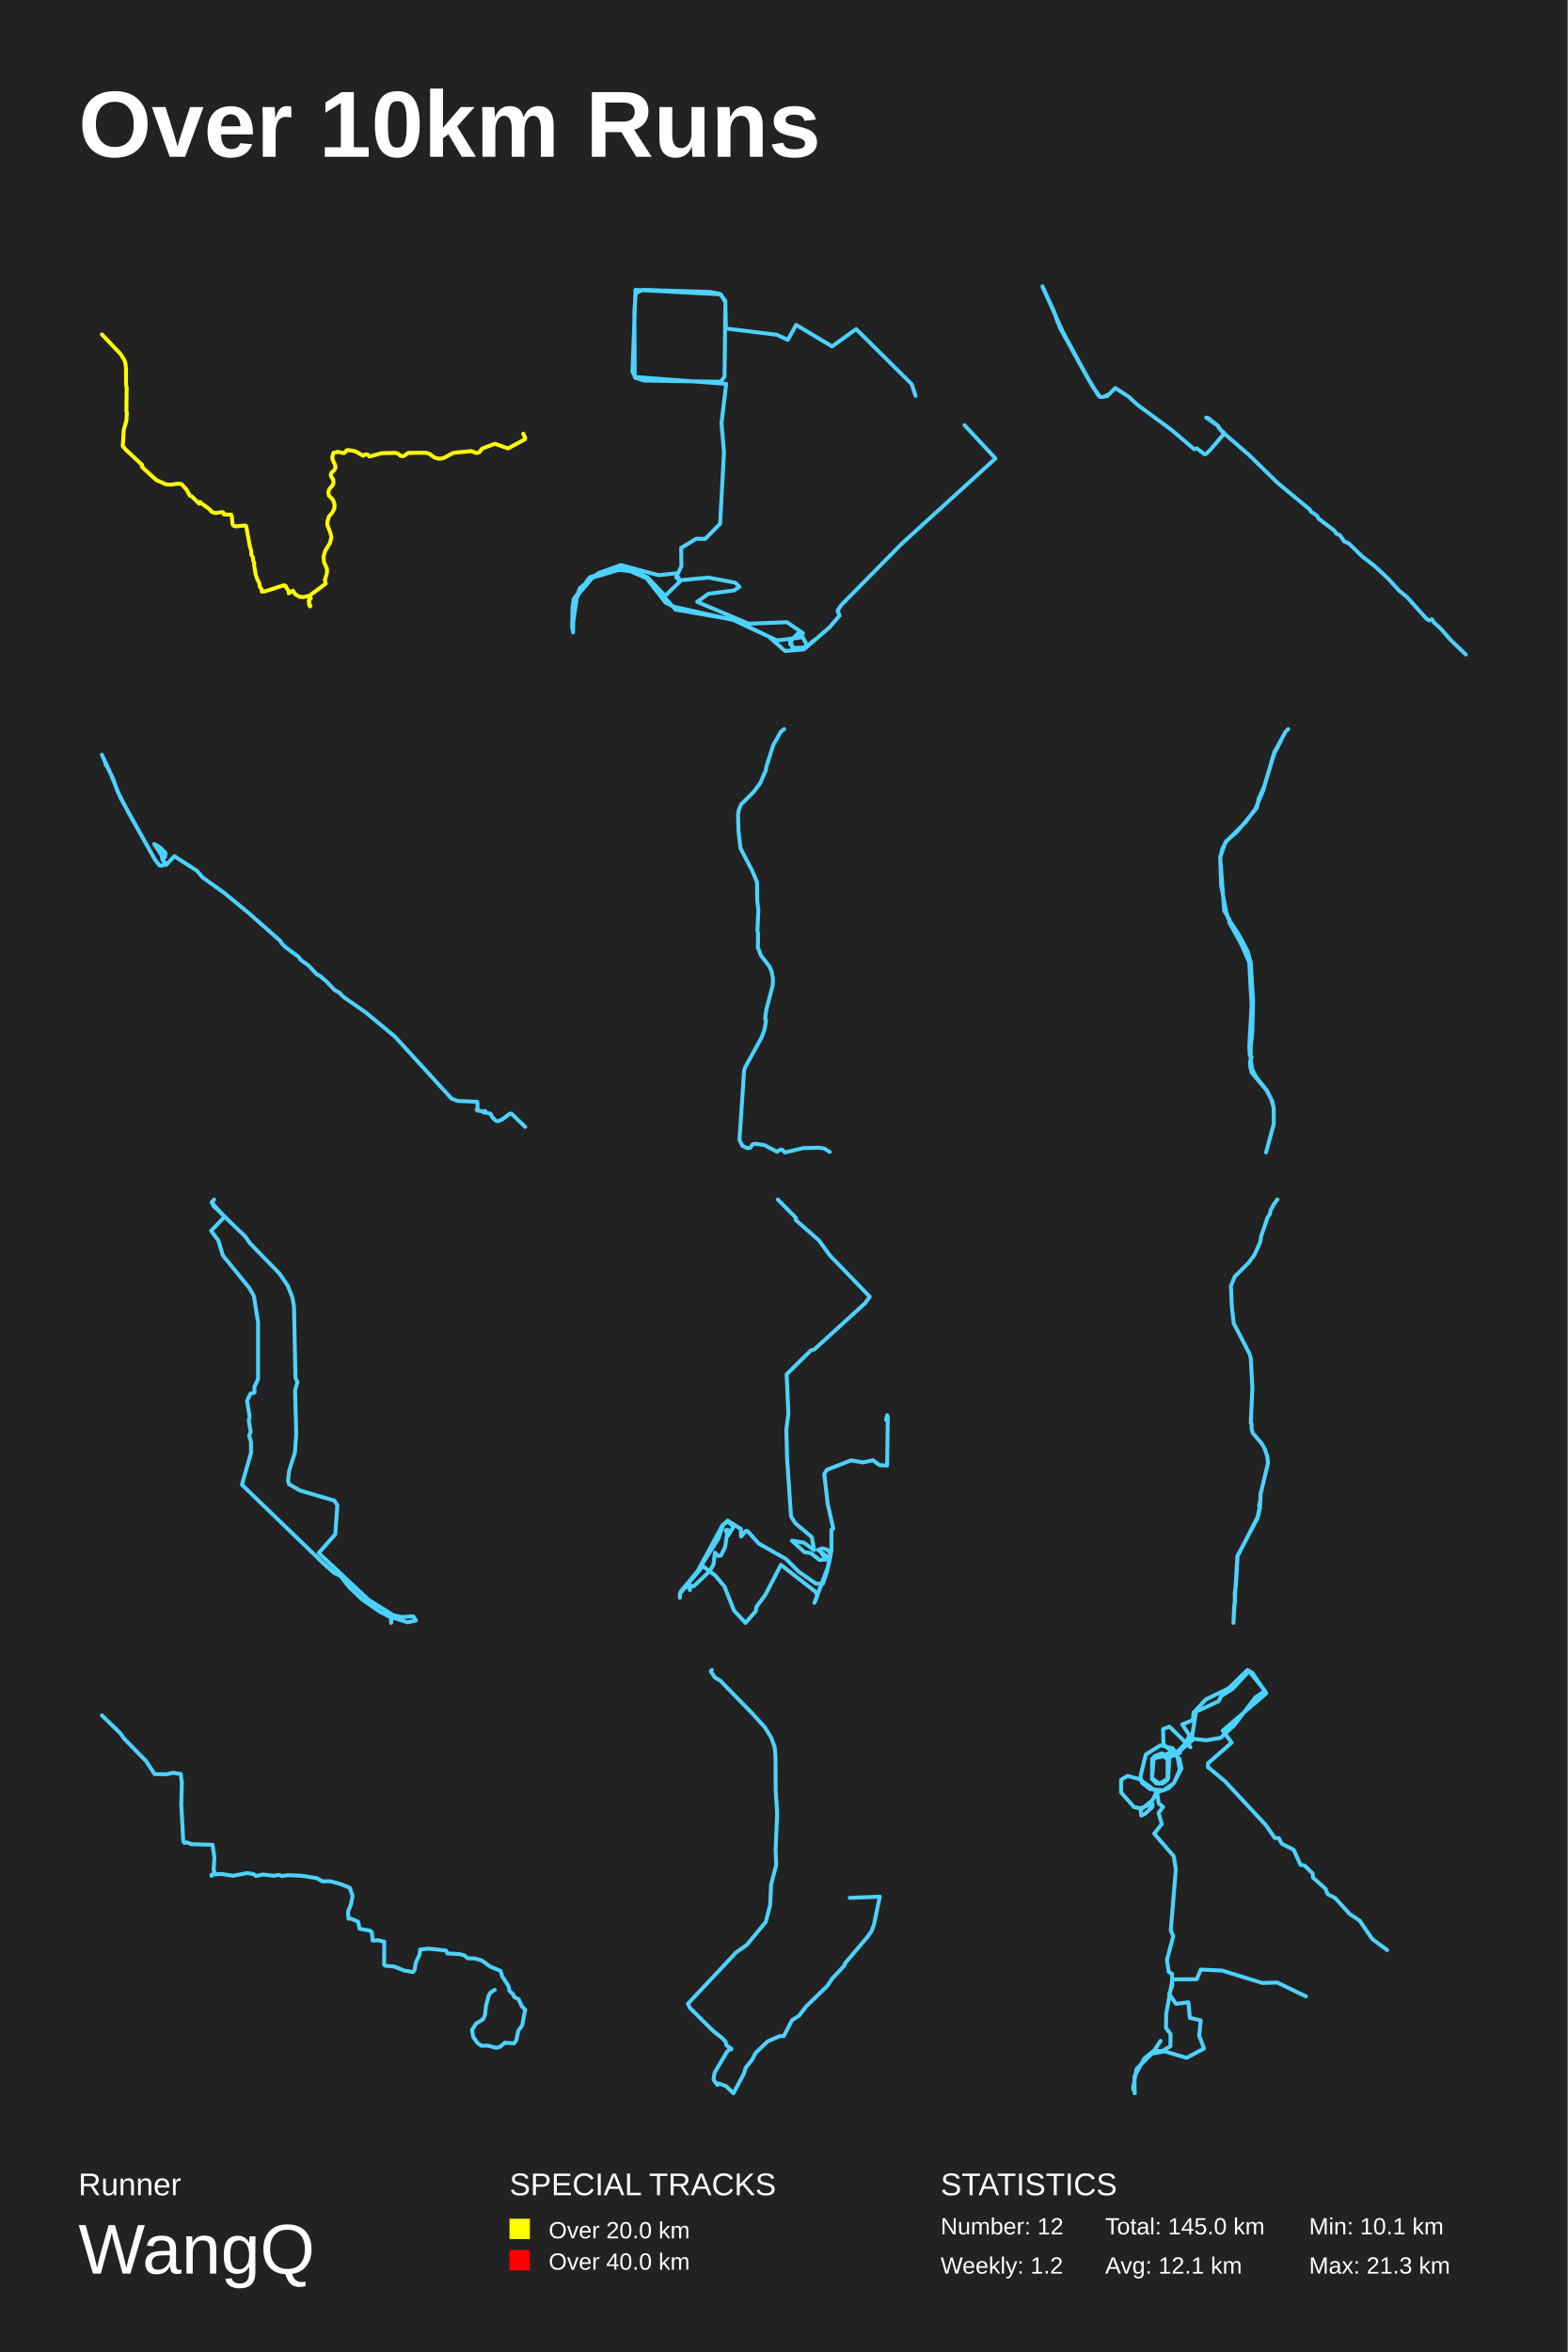
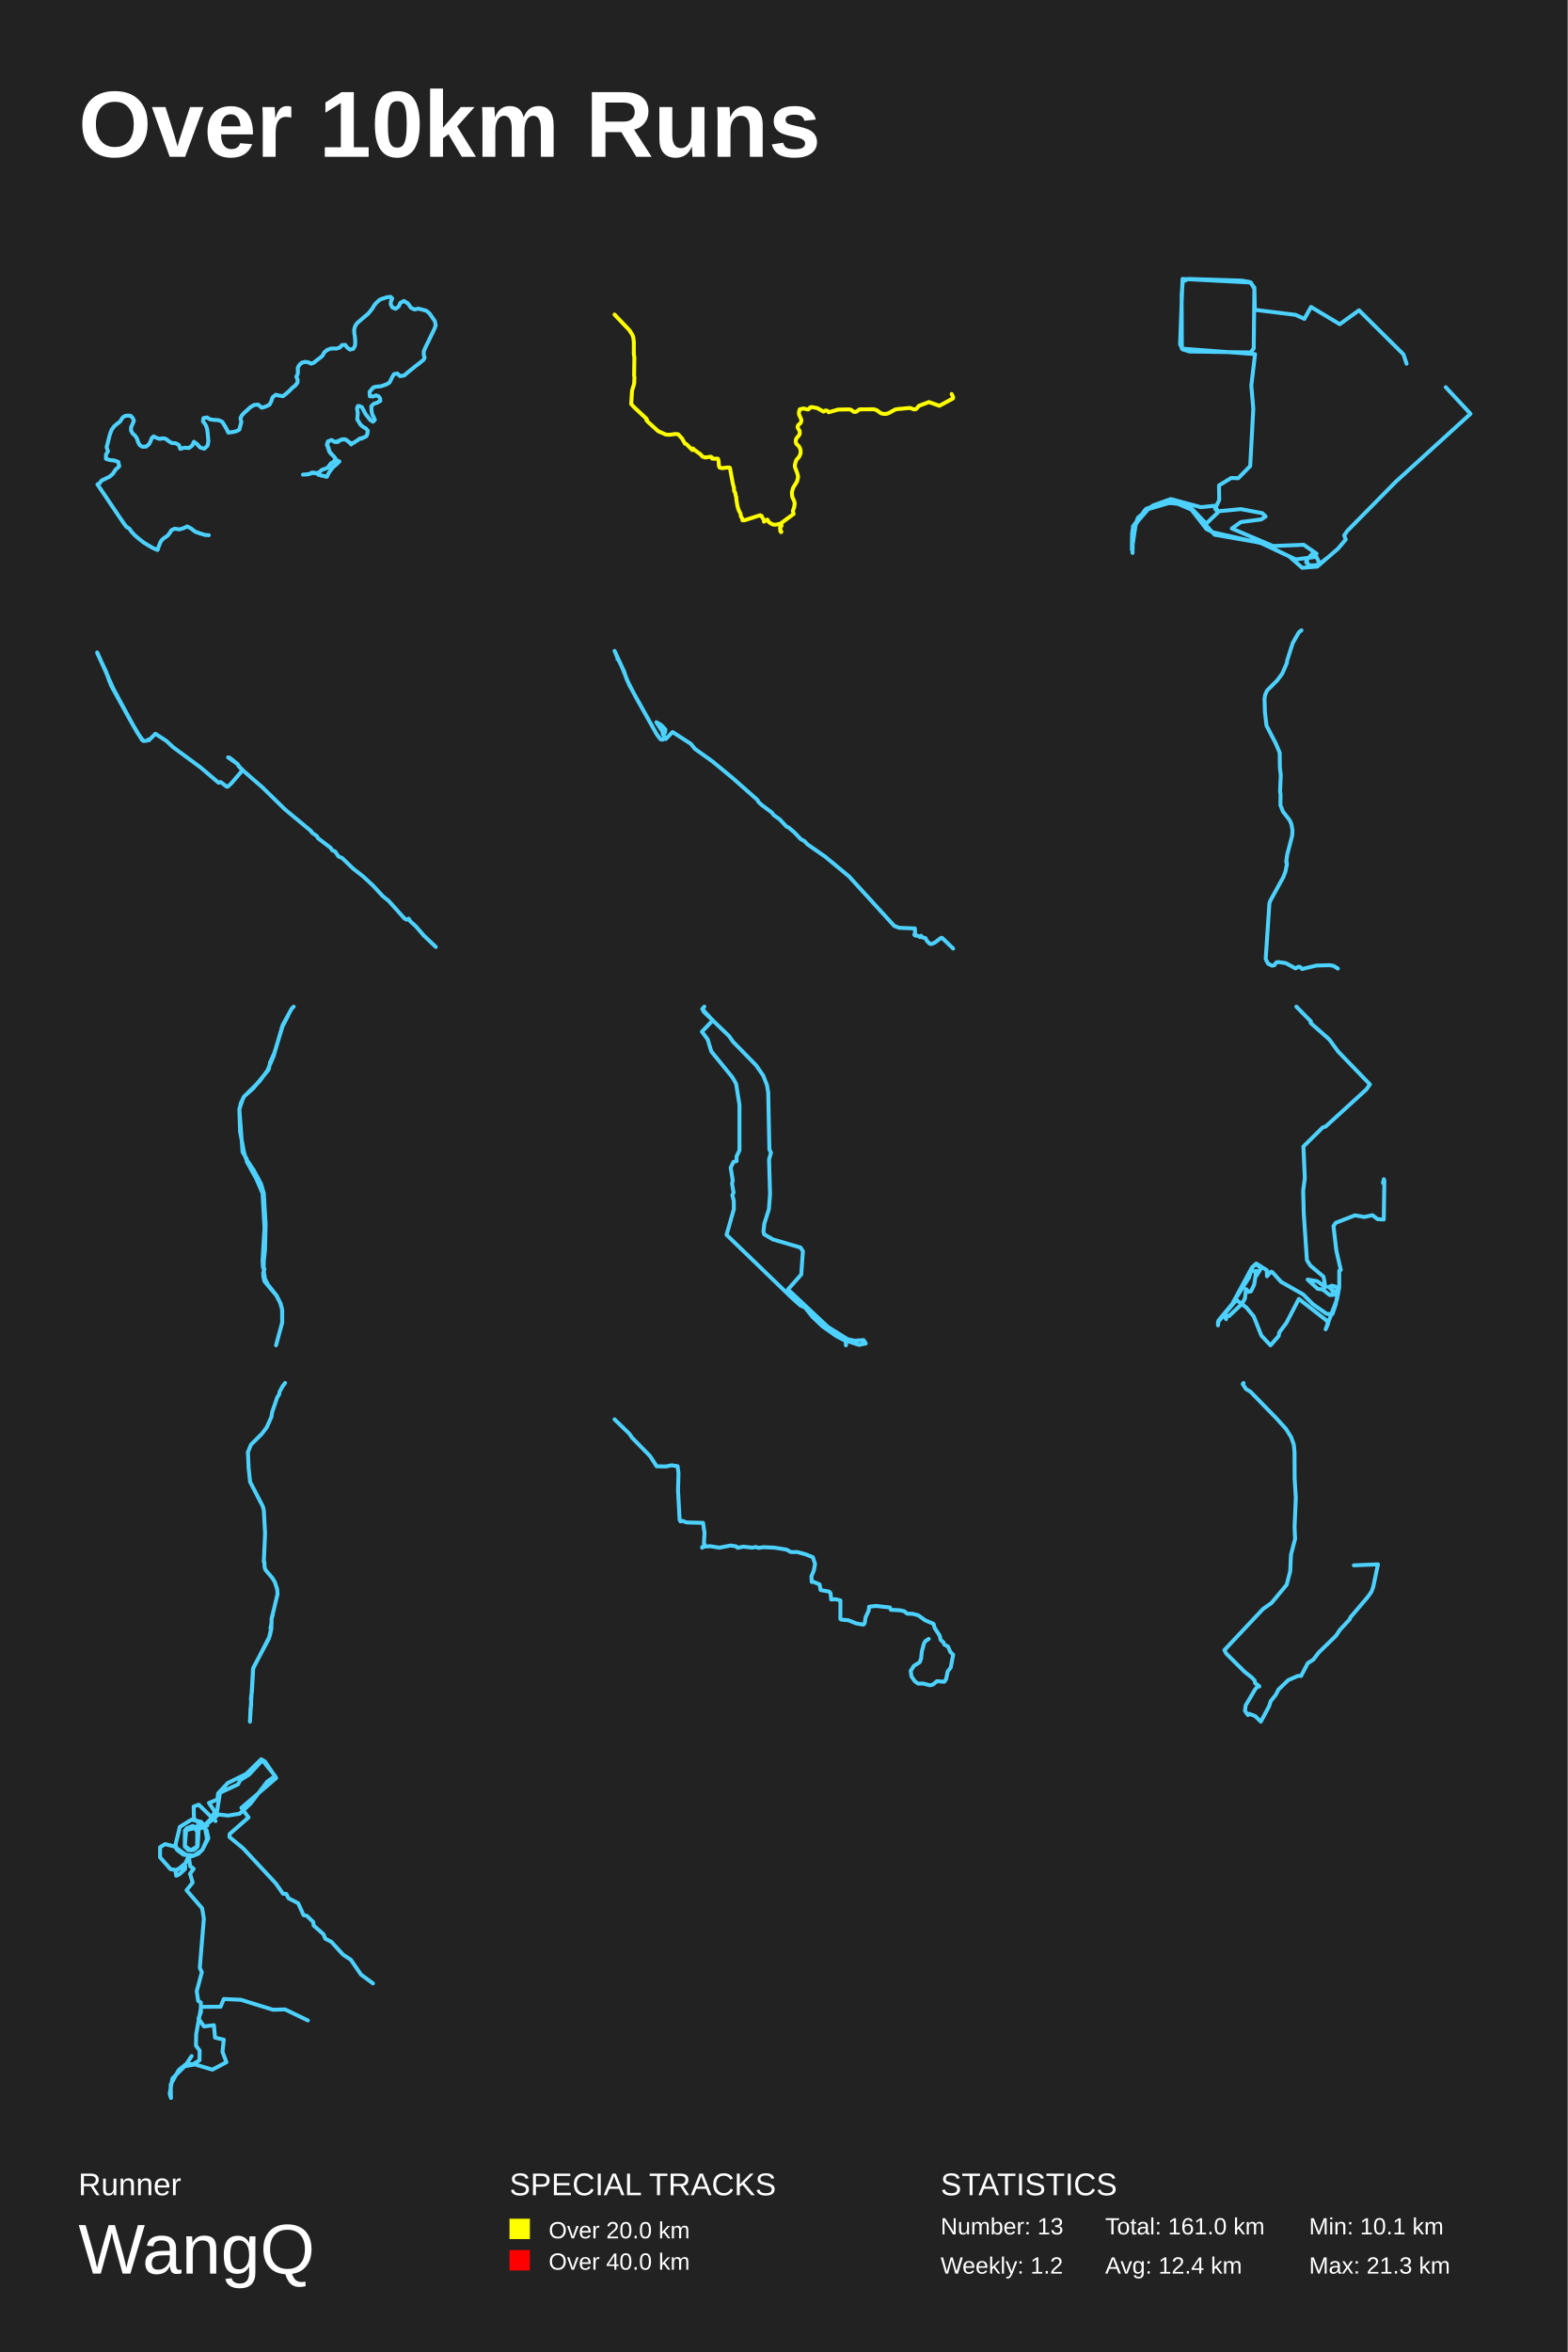
<svg xmlns="http://www.w3.org/2000/svg" baseProfile="full" height="300mm" version="1.1" viewBox="0,0,200,300" width="200mm">
  <defs />
  <rect fill="#222222" height="300" width="200" x="0" y="0" />
  <text fill="#FFFFFF" style="font-size:12px; font-family:Arial; font-weight:bold;" x="10" y="20">Over 10km Runs</text>
  <text fill="#FFFFFF" style="font-size:4px; font-family:Arial" x="10" y="280">Runner</text>
  <text fill="#FFFFFF" style="font-size:9px; font-family:Arial" x="10" y="290">WangQ</text>
  <text fill="#FFFFFF" style="font-size:4px; font-family:Arial" x="65" y="280">SPECIAL TRACKS</text>
  <rect fill="yellow" height="2.6" width="2.6" x="65" y="283" />
  <text fill="#FFFFFF" style="font-size:3px; font-family:Arial" x="70" y="285.5">Over 20.0 km</text>
  <rect fill="red" height="2.6" width="2.6" x="65" y="287" />
  <text fill="#FFFFFF" style="font-size:3px; font-family:Arial" x="70" y="289.5">Over 40.0 km</text>
  <text fill="#FFFFFF" style="font-size:4px; font-family:Arial" x="120" y="280">STATISTICS</text>
-   <text fill="#FFFFFF" style="font-size:3px; font-family:Arial" x="120" y="285">Number: 12</text>
+   <text fill="#FFFFFF" style="font-size:3px; font-family:Arial" x="120" y="285">Number: 13</text>
  <text fill="#FFFFFF" style="font-size:3px; font-family:Arial" x="120" y="290">Weekly: 1.2</text>
-   <text fill="#FFFFFF" style="font-size:3px; font-family:Arial" x="141" y="285">Total: 145.0 km</text>
-   <text fill="#FFFFFF" style="font-size:3px; font-family:Arial" x="141" y="290">Avg: 12.1 km</text>
+   <text fill="#FFFFFF" style="font-size:3px; font-family:Arial" x="141" y="285">Total: 161.0 km</text>
+   <text fill="#FFFFFF" style="font-size:3px; font-family:Arial" x="141" y="290">Avg: 12.4 km</text>
  <text fill="#FFFFFF" style="font-size:3px; font-family:Arial" x="167" y="285">Min: 10.1 km</text>
  <text fill="#FFFFFF" style="font-size:3px; font-family:Arial" x="167" y="290">Max: 21.3 km</text>
-   <polyline fill="none" points="13.0,42.655 15.385,45.161 15.836,45.872 15.991,46.29 16.076,47 16.081,49.045 16.161,49.441 16.121,52.376 16.176,52.663 16.126,53.672 15.791,54.806 15.66,56.91 16.106,57.409 18.115,59.281 18.161,59.395 18.085,59.492 18.336,59.774 19.954,61.239 21.172,61.781 21.778,61.819 22.71,61.694 23.136,61.732 23.757,62.399 24.238,63.245 24.463,63.305 25.41,64.249 25.531,64.01 25.505,64.053 26.718,64.943 27.024,65.306 27.479,65.442 28.351,65.317 28.522,65.42 28.577,65.632 29.489,65.637 29.584,65.952 29.659,66.83 29.759,67.036 30.145,67.139 30.952,67.047 31.322,67.042 31.407,67.112 31.873,69.666 32.044,70.247 32.069,70.794 32.254,71.06 32.319,71.543 32.435,71.798 32.41,72.069 32.61,73.24 32.795,73.82 33.101,74.439 33.141,74.818 33.382,75.198 33.397,75.458 33.737,75.447 36.232,74.645 36.287,74.748 36.458,74.748 36.413,74.775 36.839,75.415 36.829,75.675 37.375,75.344 37.66,75.794 38.226,76.125 38.667,76.163 39.449,76 39.634,76.342 39.444,76.461 39.394,76.673 39.439,77.161 39.549,77.345 39.614,77.285 39.484,77.204 39.424,76.521 39.649,76.309 39.494,75.968 41.553,74.449 41.438,73.961 41.653,73.332 41.734,72.768 41.663,72.432 41.333,71.684 41.278,70.99 41.483,70.268 42.099,69.271 42.275,68.528 42.154,67.996 41.764,66.949 41.769,66.543 41.959,65.892 42.44,65.317 42.665,64.807 42.675,64.308 42.56,63.934 42.375,63.625 41.969,63.24 41.889,62.849 41.979,62.437 42.455,61.857 42.545,61.613 42.515,61.195 42.235,60.756 42.194,60.544 42.295,60.284 42.665,59.953 42.791,59.655 42.771,59.373 42.425,58.592 42.4,58.277 42.53,57.767 43.111,57.632 43.858,57.795 44.088,57.643 44.194,57.453 44.399,57.393 45.326,57.567 46.333,58.125 46.629,57.952 46.894,57.974 47.15,58.228 48.668,57.805 50.401,57.767 50.767,57.86 51.103,58.136 51.358,58.19 51.574,58.131 52.075,57.767 54.294,57.751 54.77,57.876 55.472,58.386 55.952,58.5 56.343,58.483 56.714,58.369 57.751,57.8 58.157,57.724 60.116,57.54 60.722,57.767 60.963,57.762 61.158,57.67 61.534,57.209 63.137,56.601 64.811,57.198 66.965,56.032 67.0,55.831 66.754,55.321" stroke="yellow" stroke-linecap="round" stroke-linejoin="round" stroke-width="0.5" />
-   <polyline fill="none" points="116.807,50.491 116.313,49.001 109.223,41.974 106.155,44.189 101.57,41.439 100.511,43.349 99.101,42.7 92.611,41.898 92.54,38.575 91.976,37.544 81.077,36.971 80.689,47.397 81.077,48.199 82.206,48.543 91.941,48.696 92.434,48.047 92.54,38.346 91.799,37.467 90.53,37.238 82.029,36.971 81.112,37.391 80.936,39.606 80.971,48.085 92.646,48.963 92.046,53.966 92.364,57.671 91.87,66.798 89.965,68.746 88.837,68.708 86.897,69.892 86.932,72.221 86.262,73.596 86.756,74.169 84.851,76.002 82.594,73.634 80.442,72.642 78.538,72.451 75.257,73.634 73.176,76.422 73.106,80.661 73.106,76.957 75.01,73.902 77.585,72.794 79.984,72.68 82.488,73.749 84.886,76.842 85.944,77.377 93.598,79.096 99.136,81.693 102.416,81.272 103.016,82.456 101.252,82.8 100.794,81.845 101.958,80.623 100.864,81.769 101.146,82.724 102.592,82.762 103.862,81.654 102.769,82.609 101.287,82.647 100.794,82.151 101.04,81.463 102.451,80.776 100.406,79.363 95.503,79.554 88.943,76.766 90.389,75.735 93.634,75.315 94.339,74.857 93.81,74.322 90.389,73.673 86.756,74.016 86.191,73.138 84.005,73.367 79.208,72.069 76.351,73.1 73.988,75.009 73.035,77.453 73.0,80.165 73.635,75.964 75.61,73.673 78.996,72.68 80.936,72.909 82.594,73.787 86.191,77.759 93.669,79.057 98.078,81.196 100.159,83.029 102.557,82.838 105.837,80.012 107.107,78.523 106.86,77.874 107.319,77.186 115.114,69.281 127.0,58.473 123.05,54.234" stroke="#4DD2FF" stroke-linecap="round" stroke-linejoin="round" stroke-width="0.5" />
-   <polyline fill="none" points="187.0,83.481 185.063,81.634 183.803,80.177 182.954,79.416 182.68,78.98 182.346,79.137 181.986,78.924 179.483,76.139 178.54,75.378 177.014,73.726 175.377,72.204 173.826,71.007 172.069,69.308 171.486,69.057 170.911,68.222 170.491,68.092 170.226,67.674 168.194,66.133 168.057,65.827 167.2,65.214 167.14,65.029 162.974,61.576 159.271,57.965 155.851,55.003 155.38,54.316 154.154,53.332 153.871,53.258 155.406,54.335 155.517,54.623 156.211,55.272 154.386,57.398 153.837,57.918 153.666,57.937 152.689,57.185 152.354,57.296 149.483,54.855 145.111,51.633 144.031,50.631 142.283,49.489 141.237,50.538 141.229,50.389 140.826,50.612 140.363,50.64 139.403,49.331 135.709,42.609 133.0,36.519 135.503,42.182 138.76,48.217 140.089,50.371 138.477,47.716 135.22,41.802 134.714,40.344 133.009,36.621 134.431,39.62 134.929,41.096 138.657,48.003 140.149,50.482" stroke="#4DD2FF" stroke-linecap="round" stroke-linejoin="round" stroke-width="0.5" />
-   <polyline fill="none" points="67.0,143.732 65.243,142.043 65.062,142.034 64.054,142.799 63.537,143.013 63.27,142.967 62.804,142.509 62.589,142.071 62.012,141.931 61.891,141.698 61.702,141.903 61.486,141.726 60.926,141.651 60.806,141.521 60.926,141.371 60.9,140.532 58.385,140.429 57.601,140.121 50.399,132.238 46.625,129.113 43.773,127.126 43.274,126.594 42.705,126.295 41.654,125.194 40.706,124.392 40.439,124.308 39.328,123.123 38.363,122.442 38.105,122.059 36.459,120.837 35.925,120.333 35.822,120.072 31.798,116.517 28.611,113.895 25.845,111.917 25.156,111.087 22.253,109.211 21.176,110.331 21.167,110.088 20.935,109.986 20.702,109.594 20.642,109.127 19.668,107.653 20.426,108.082 21.124,108.819 21.055,109.277 20.805,109.613 20.926,109.948 21.159,110.088 20.711,110.424 20.357,110.387 19.763,109.631 16.394,103.65 14.956,100.86 14.516,99.525 13.0,96.268 13.577,97.612 13.465,97.594 13.62,97.668 14.18,98.853 15.361,101.746 19.108,108.465" stroke="#4DD2FF" stroke-linecap="round" stroke-linejoin="round" stroke-width="0.5" />
-   <polyline fill="none" points="100.039,93.0 99.625,93.319 98.642,95.052 97.744,97.88 97.723,98.199 96.993,99.879 96.179,100.981 94.558,102.6 94.242,103.329 94.151,103.96 94.221,106.058 94.473,108.201 95.947,111.028 96.572,112.495 96.607,114.881 96.747,116.12 96.628,118.734 96.705,119.038 96.691,120.877 97.091,121.888 98.165,123.279 98.439,123.909 98.607,124.829 98.579,125.68 97.765,128.788 97.61,129.95 97.716,130.049 97.723,130.292 97.498,131.432 97.147,132.359 95.091,136.082 94.93,136.538 94.34,145.412 94.726,146.157 95.358,146.461 95.73,146.392 96.017,145.967 96.305,145.883 97.526,146.058 99.105,146.901 99.554,146.643 99.835,146.673 100.137,147.0 102.439,146.445 104.516,146.392 105.155,146.491 105.849,146.932" stroke="#4DD2FF" stroke-linecap="round" stroke-linejoin="round" stroke-width="0.5" />
-   <polyline fill="none" points="164.335,93.0 164.01,93.329 162.558,95.97 161.138,100.876 160.152,103.177 158.916,104.867 156.337,107.426 155.665,109.316 156.185,116.182 156.846,117.273 156.835,117.673 158.342,120.395 159.371,122.754 159.675,128.27 159.371,133.516 159.447,134.631 159.675,134.842 159.469,135.429 159.512,136.133 159.697,136.826 161.571,139.055 162.178,140.217 162.482,141.273 162.504,143.327 161.517,147.0 162.504,143.386 162.504,141.356 162.276,140.393 161.615,139.067 160.249,137.354 159.762,136.403 159.556,135.124 159.566,133.563 159.762,131.803 159.859,127.66 159.566,122.754 159.133,121.264 157.963,119.081 156.694,117.168 156.424,116.264 155.784,112.907 155.676,109.457 155.914,108.342 156.467,107.273 157.865,106.041 160.347,103.036 160.574,101.886 161.257,100.36 162.569,96.111 163.446,94.42" stroke="#4DD2FF" stroke-linecap="round" stroke-linejoin="round" stroke-width="0.5" />
-   <polyline fill="none" points="27.176,153.767 31.279,157.703 31.868,158.557 35.61,162.392 36.706,163.983 37.307,165.503 37.507,166.675 37.695,175.762 37.949,176.283 37.641,177.354 37.801,182.91 37.614,185.312 36.893,187.584 36.746,188.857 36.866,189.305 38.269,190.116 42.653,191.403 43.04,191.997 42.773,195.701 40.662,198.088 47.01,204.049 50.164,206.016 51.26,206.262 52.717,206.161 53.064,206.696 51.995,206.928 50.004,206.277 49.897,207.0 49.87,206.306 48.386,205.539 46.181,203.991 44.591,202.486 43.388,200.981 42.613,200.62 41.223,199.375 30.865,189.378 32.028,185.298 32.015,183.937 31.787,183.069 31.988,182.65 31.734,181.188 31.854,180.74 31.52,178.656 31.974,177.745 32.469,177.629 32.456,176.891 32.923,175.907 32.923,168.657 32.389,165.3 31.801,164.273 28.433,160.134 27.858,158.224 26.936,156.994 28.66,155.185 26.989,153.376 27.323,153.0" stroke="#4DD2FF" stroke-linecap="round" stroke-linejoin="round" stroke-width="0.5" />
-   <polyline fill="none" points="99.232,153.0 101.555,155.353 101.499,155.597 104.478,158.214 105.864,160.121 110.961,165.395 110.38,166.207 103.878,172.13 103.466,172.232 100.356,175.295 100.581,180.326 100.319,182.314 100.412,186.006 100.918,193.43 101.461,194.282 103.56,196.047 103.86,197.71 102.567,196.777 101.03,196.513 102.642,197.994 103.429,198.095 104.572,198.988 105.321,198.927 104.834,198.116 105.508,198.542 104.366,197.69 104.909,197.487 105.508,197.649 105.939,198.136 105.508,200.469 104.984,202.01 104.084,201.99 101.874,200.448 100.3,198.866 96.796,196.878 95.391,195.316 95.166,195.256 94.548,195.986 94.51,195.012 92.824,193.957 92.243,194.505 91.662,196.229 89.039,200.347 86.81,203.045 86.735,203.815 86.735,203.288 87.69,202.172 88.028,202.822 88.046,202.233 88.496,202.335 90.538,200.408 91.025,199.536 91.213,198.035 91.606,198.46 91.981,198.4 92.506,197.325 92.843,195.134 92.58,195.174 92.88,195.884 93.592,194.728 92.843,194.059 92.168,194.546 88.946,200.509 86.96,202.964 89.676,199.759 91.269,200.976 92.431,202.375 93.648,205.438 95.11,207.0 96.421,205.499 96.515,204.931 97.639,203.43 99.625,199.596 104.084,203.065 104.272,203.592 103.897,204.444 105.715,199.637 106.071,197.73 106.071,195.114 106.314,194.972 105.602,191.868 105.152,187.994 105.508,187.466 108.581,186.269 110.08,186.533 111.373,186.249 112.179,186.878 113.172,186.939 113.265,180.752 113.19,180.508 113.04,181.097" stroke="#4DD2FF" stroke-linecap="round" stroke-linejoin="round" stroke-width="0.5" />
-   <polyline fill="none" points="162.964,153.0 162.53,153.582 162.073,154.428 162.022,154.835 161.712,155.281 160.895,157.682 160.784,158.392 160.041,160.06 159.26,161.104 157.522,162.835 157.036,164.032 157.146,166.56 157.389,168.778 159.4,172.654 159.569,173.268 159.775,177.025 159.569,181.523 159.658,181.539 159.687,182.352 159.842,182.807 160.961,184.13 161.344,184.776 161.698,185.861 161.764,186.642 160.814,190.59 160.762,192.249 160.512,193.365 157.853,198.564 157.36,207.0 157.448,204.895 157.559,204.361 157.514,203.237 157.676,202.192 157.89,198.42 160.372,193.772 160.725,192.201 160.622,192.081 160.799,191.324 160.806,190.51 160.983,190.048" stroke="#4DD2FF" stroke-linecap="round" stroke-linejoin="round" stroke-width="0.5" />
-   <polyline fill="none" points="13.0,218.798 15.372,221.101 15.786,221.712 18.656,224.647 19.719,226.287 21.216,226.307 22.11,226.124 23.06,226.277 23.201,227.398 23.126,230.098 23.38,234.836 23.521,235.08 23.823,234.989 24.472,235.233 27.116,235.305 27.352,236.925 27.258,238.555 27.361,238.728 27.267,239.105 26.994,239.125 26.975,239.268 27.173,239.095 28.255,239.023 29.714,239.258 31.54,238.911 32.387,239.054 32.631,239.278 33.554,239.095 34.956,239.258 35.596,239.146 35.953,239.299 36.744,239.176 38.522,239.258 40.414,239.563 41.129,239.961 42.155,239.961 43.501,240.328 44.63,240.786 44.978,241.846 44.79,242.865 44.404,243.832 44.451,244.729 44.658,244.688 45.694,245.116 45.863,246.013 47.228,246.267 47.444,246.492 47.548,247.521 48.253,247.48 49.025,247.673 49.006,250.608 49.166,250.73 50.286,250.832 51.566,251.341 52.686,251.535 52.884,251.31 53.044,250.343 53.524,249.314 53.599,248.672 54.69,248.55 56.911,248.794 57.062,249.161 58.54,249.242 59.217,249.395 59.659,249.782 60.544,249.803 61.448,250.047 62.52,250.832 63.866,251.392 64.054,252.064 64.873,253.328 64.995,253.949 65.447,254.357 65.607,254.723 66.172,255.019 66.567,255.905 67.0,256.323 66.614,258.37 66.125,259.002 65.871,260.245 65.579,260.632 64.412,260.55 63.8,261.07 63.301,261.202 62.21,260.917 61.41,260.938 60.902,260.571 60.356,259.786 60.224,258.91 60.732,258.116 61.645,257.545 61.89,256.954 62.003,255.824 62.36,254.499 62.586,254.143 63.113,253.806" stroke="#4DD2FF" stroke-linecap="round" stroke-linejoin="round" stroke-width="0.5" />
-   <polyline fill="none" points="90.813,213.0 90.676,213.17 91.2,213.964 91.891,214.372 96.027,218.612 97.587,220.335 98.403,221.65 98.822,222.818 98.937,224.053 98.958,228.259 99.147,231.297 98.948,235.944 99.032,237.86 98.372,240.376 98.257,242.972 97.691,245.16 95.262,248.084 93.922,249.025 87.755,255.587 88.038,256.131 90.949,259.021 92.132,259.962 92.582,260.449 92.655,260.869 93.294,261.299 93.315,261.401 93.043,261.379 92.645,261.866 91.158,264.393 91.032,265.277 91.524,265.946 91.723,265.753 92.655,266.105 93.566,267.0 94.864,264.575 95.147,263.725 95.953,262.716 96.383,261.877 97.932,260.381 99.492,259.701 99.984,259.713 101.052,257.673 101.932,257.117 102.801,255.973 105.554,253.298 106.172,252.368 107.732,250.691 107.847,250.374 110.664,247.064 111.198,246.293 111.491,245.511 112.245,241.918 108.402,242.077" stroke="#4DD2FF" stroke-linecap="round" stroke-linejoin="round" stroke-width="0.5" />
-   <polyline fill="none" points="176.975,248.733 175.072,247.326 173.448,244.964 172.195,244.135 170.338,242.099 169.364,241.597 169.108,240.918 167.507,239.486 167.461,238.958 166.44,237.953 165.906,237.853 165.047,235.943 163.516,235.164 163.144,234.46 162.634,234.435 161.474,232.777 156.252,227.173 154.094,225.389 154.117,224.911 157.134,222.273 155.997,220.74 161.543,215.99 159.756,213.352 159.153,213.0 156.763,215.337 153.839,216.769 152.284,218.428 152.168,219.408 150.822,219.961 151.773,221.368 151.402,222.022 151.866,222.851 149.198,220.237 148.385,220.539 148.432,222.474 150.451,224.308 150.729,225.59 149.731,227.475 148.432,228.354 146.738,228.203 145.717,227.424 145.485,226.62 146.181,223.781 148.037,222.625 149.569,222.976 150.033,223.554 150.335,223.379 147.202,224.082 146.97,226.821 147.504,227.475 148.293,227.5 148.942,226.997 148.966,224.384 148.246,223.63 147.318,223.982 147.063,224.434 146.993,226.821 147.921,227.525 149.012,226.846 149.012,224.56 148.525,223.982 146.993,224.333 146.97,226.922 147.55,227.475 148.594,227.349 149.035,226.746 149.174,224.107 150.033,223.806 150.474,223.203 150.544,223.58 150.195,223.605 152.33,221.795 153.885,221.971 155.719,221.67 157.459,220.061 160.128,216.543 161.381,215.664 159.339,213.151 157.227,215.438 155.788,216.342 155.463,216.996 152.586,218.328 152.075,221.519 150.126,223.529 150.52,225.716 149.801,227.374 149.105,228.078 147.48,228.681 147.063,229.585 145.508,230.867 145.601,231.571 146.088,231.344 147.016,230.49 147.039,230.088 145.508,230.641 144.696,230.515 143.025,228.63 143.025,227.022 143.837,226.52 145.276,226.897 147.596,228.53 147.828,230.038 148.385,230.465 147.805,231.244 148.223,232.651 147.248,233.882 149.731,236.747 150.01,238.405 149.36,246.245 149.685,246.949 148.873,249.989 149.105,251.522 149.523,251.773 149.546,253.306 149.151,254.336 150.033,255.593 151.611,255.392 151.797,257.377 153.189,257.703 152.98,259.638 153.607,261.296 151.379,262.477 148.571,261.648 146.947,261.95 144.997,263.884 144.556,266.322 144.765,267.0 144.719,264.864 145.995,262.553 147.272,261.522 148.061,260.316 147.225,261.573 148.269,261.623 149.314,260.995 149.337,259.437 148.757,258.658 148.78,256.874 149.569,252.477 152.679,252.452 153.189,251.221 155.927,251.346 161.033,252.929 162.959,252.879 166.602,254.638" stroke="#4DD2FF" stroke-linecap="round" stroke-linejoin="round" stroke-width="0.5" />
+   <polyline fill="none" points="26.638,68.268 26.163,68.236 25.539,68.043 24.915,67.828 24.391,67.419 23.896,67.151 23.401,67.376 22.866,67.527 22.292,67.43 21.856,67.634 21.638,68.021 21.361,68.344 20.975,68.602 20.688,68.838 20.499,69.085 20.361,69.418 20.282,69.612 20.192,69.859 20.143,70.074 20.093,70.149 19.994,70.117 19.836,70.042 19.608,69.945 19.381,69.827 19.192,69.719 18.955,69.58 18.687,69.418 18.351,69.214 18.034,68.967 17.628,68.645 17.172,68.247 16.747,67.785 16.499,67.419 16.133,67.204 15.846,66.828 15.588,66.452 15.341,66.098 15.103,65.743 14.856,65.377 14.588,64.98 14.341,64.614 14.073,64.217 13.806,63.819 13.529,63.4 13.222,62.949 12.935,62.529 12.628,62.078 12.43,61.788 12.687,61.627 12.727,61.627 12.865,61.412 12.984,61.272 13.123,61.218 13.479,61.046 13.984,60.799 14.39,60.444 14.747,59.907 15.212,59.477 15.093,58.918 14.588,58.735 14.024,58.682 13.519,58.52 13.519,57.994 13.776,57.564 13.598,57.037 13.756,56.468 13.885,55.919 14.034,55.382 14.222,54.855 14.549,54.393 14.935,54.06 15.331,53.759 15.489,53.48 15.549,53.415 15.608,53.318 15.776,53.146 16.004,53.05 16.291,53.007 16.658,53.039 16.925,53.297 17.083,53.673 16.925,54.06 16.737,54.458 16.707,54.898 16.915,55.285 17.242,55.586 17.47,55.919 17.598,56.349 17.806,56.758 18.153,56.983 18.638,56.962 19.014,56.661 19.222,56.242 19.381,55.844 19.598,55.661 19.777,55.758 20.054,55.887 20.4,55.984 20.787,55.898 21.163,55.984 21.519,56.263 21.925,56.511 22.4,56.532 22.826,56.758 22.995,57.252 23.509,57.102 24.104,57.145 24.529,56.822 24.737,56.349 25.153,56.661 25.549,57.091 26.064,57.231 26.47,56.855 26.589,56.306 26.539,55.758 26.49,55.21 26.43,54.759 26.321,54.372 26.143,54.06 25.896,53.738 25.955,53.329 26.401,53.243 26.807,53.49 27.183,53.544 27.42,53.566 27.628,53.576 27.896,53.598 28.341,53.791 28.678,54.318 28.945,54.791 29.133,55.178 29.658,55.113 30.143,55.006 30.53,54.802 30.658,54.307 30.787,53.834 30.678,53.34 30.886,52.931 31.183,52.63 31.421,52.416 31.619,52.244 31.896,51.975 32.411,51.652 32.936,51.609 33.401,52.007 33.916,51.846 34.371,51.631 34.599,51.201 34.767,50.685 35.183,50.352 35.668,50.47 36.114,50.535 36.52,50.201 36.916,49.857 37.263,49.492 37.678,49.169 37.946,48.815 37.975,48.439 37.807,48.062 37.985,47.697 38.005,47.299 37.985,46.955 38.084,46.708 38.233,46.504 38.52,46.257 38.906,46.16 39.312,46.203 39.688,46.386 40.075,46.235 40.421,45.945 40.797,45.665 41.144,45.375 41.352,44.967 41.688,44.666 42.055,44.515 42.184,44.472 42.203,44.462 42.203,44.462 42.203,44.462 42.213,44.462 42.273,44.462 42.52,44.451 42.926,44.462 43.362,44.322 43.639,44.01 44.035,43.989 44.293,44.333 44.639,44.591 45.075,44.494 45.293,44.085 45.322,43.612 45.302,43.193 45.253,42.828 45.194,42.441 45.184,42.032 45.293,41.635 45.501,41.28 45.798,41.011 46.015,40.828 46.204,40.656 46.6,40.323 46.966,40.011 47.243,39.689 47.501,39.356 47.768,38.904 48.075,38.56 48.451,38.227 48.907,38.055 49.372,37.915 49.818,37.862 50.045,38.066 49.867,38.464 49.847,38.818 50.055,39.216 50.471,39.388 50.857,39.098 51.095,38.614 51.55,38.388 52.055,38.722 52.441,39.27 52.887,39.474 53.372,39.366 53.877,39.495 54.392,39.635 54.808,39.99 55.135,40.463 55.481,40.968 55.59,41.506 55.412,41.968 55.184,42.441 54.956,42.914 54.729,43.387 54.511,43.838 54.283,44.3 54.075,44.763 54.055,45.235 54.154,45.59 54.164,45.665 54.036,45.891 53.739,46.128 53.432,46.386 53.085,46.644 52.719,46.934 52.333,47.245 51.956,47.557 51.57,47.89 51.026,47.976 50.699,47.643 50.263,47.718 50.025,48.105 49.867,48.449 49.689,48.793 49.342,49.008 48.956,49.148 48.6,49.266 48.352,49.298 48.154,49.309 47.966,49.32 47.61,49.427 47.144,49.997 47.184,50.545 47.61,50.567 47.976,50.427 48.263,50.524 48.491,50.803 48.52,51.136 48.115,51.362 47.679,51.513 47.372,51.824 47.392,52.34 47.471,52.802 47.669,53.2 47.817,53.555 47.59,53.791 47.263,53.598 46.976,53.232 46.659,52.845 46.411,52.394 46.184,51.943 45.807,51.771 45.639,51.803 45.55,52.104 45.59,52.373 45.639,52.684 45.609,53.071 45.58,53.501 45.758,53.781 45.986,54.157 46.322,54.458 46.669,54.64 46.926,54.941 46.867,55.35 46.738,55.64 46.431,55.801 46.293,55.833 46.134,55.962 46.174,55.876 45.906,55.941 45.679,56.113 45.402,56.296 45.065,56.511 44.669,56.511 44.362,56.263 44.154,56.081 43.926,56.027 43.599,56.048 43.184,56.242 42.728,56.382 42.273,56.134 41.837,56.296 41.698,56.715 41.877,57.166 41.986,57.553 42.184,57.843 42.49,58.123 42.758,58.413 42.669,58.832 42.382,59.004 42.184,59.133 42.184,59.133 42.184,59.133 42.184,59.133 42.164,59.155 42.174,59.198 42.025,59.348 41.797,59.66 41.411,59.821 41.055,59.928 40.758,60.219 40.292,60.391 39.817,60.272 39.461,60.455 39.074,60.509 38.678,60.53 38.649,60.541 38.708,60.53 38.916,60.52 39.174,60.52 39.57,60.412 40.075,60.283 40.57,60.444 40.659,60.584 40.688,60.337 40.708,60.477 40.966,60.67 41.292,60.692 41.54,60.81 41.718,60.799 41.847,60.498 42.035,60.186 42.263,59.875 42.52,59.563 42.956,59.198 43.302,58.864 42.867,58.671 42.669,58.305 42.352,57.972 42.045,57.607 41.916,57.145 41.728,56.683 41.896,56.274 42.302,56.124 42.698,56.36 43.075,56.382 43.342,56.188 43.689,56.048 44.095,56.07 44.55,56.392 44.798,56.683 44.807,56.693 44.807,56.683 44.807,56.683 44.807,56.683 44.807,56.683 44.807,56.683" stroke="#4DD2FF" stroke-linecap="round" stroke-linejoin="round" stroke-width="0.5" />
+   <polyline fill="none" points="78.4,40.124 80.308,42.129 80.669,42.698 80.793,43.032 80.861,43.6 80.865,45.236 80.929,45.553 80.897,47.901 80.941,48.131 80.901,48.938 80.633,49.845 80.528,51.528 80.885,51.928 82.492,53.425 82.528,53.516 82.468,53.594 82.669,53.819 83.963,54.991 84.937,55.425 85.422,55.455 86.168,55.355 86.509,55.386 87.006,55.919 87.39,56.596 87.571,56.644 88.328,57.399 88.424,57.208 88.404,57.243 89.374,57.954 89.619,58.245 89.984,58.353 90.681,58.254 90.817,58.336 90.861,58.505 91.591,58.51 91.667,58.761 91.727,59.464 91.807,59.629 92.116,59.711 92.761,59.638 93.058,59.633 93.126,59.69 93.499,61.733 93.635,62.197 93.655,62.636 93.803,62.848 93.855,63.234 93.948,63.438 93.928,63.655 94.088,64.592 94.236,65.056 94.481,65.551 94.513,65.855 94.705,66.158 94.717,66.366 94.99,66.358 96.986,65.716 97.03,65.798 97.166,65.798 97.13,65.82 97.471,66.332 97.463,66.54 97.9,66.275 98.128,66.635 98.581,66.9 98.934,66.93 99.559,66.8 99.707,67.073 99.555,67.169 99.515,67.338 99.551,67.729 99.639,67.876 99.691,67.828 99.587,67.763 99.539,67.217 99.719,67.047 99.595,66.774 101.243,65.56 101.15,65.169 101.323,64.666 101.387,64.215 101.331,63.946 101.066,63.347 101.022,62.792 101.186,62.215 101.679,61.416 101.82,60.822 101.724,60.397 101.411,59.56 101.415,59.234 101.567,58.714 101.952,58.254 102.132,57.846 102.14,57.447 102.048,57.147 101.9,56.9 101.575,56.592 101.511,56.28 101.583,55.95 101.964,55.486 102.036,55.29 102.012,54.956 101.788,54.605 101.756,54.436 101.836,54.227 102.132,53.963 102.233,53.724 102.217,53.498 101.94,52.873 101.92,52.622 102.024,52.214 102.489,52.105 103.086,52.236 103.271,52.114 103.355,51.962 103.519,51.915 104.261,52.053 105.066,52.5 105.303,52.361 105.515,52.379 105.72,52.583 106.934,52.244 108.321,52.214 108.614,52.288 108.882,52.509 109.087,52.552 109.259,52.505 109.66,52.214 111.435,52.201 111.816,52.301 112.377,52.709 112.762,52.8 113.075,52.787 113.371,52.696 114.201,52.24 114.526,52.179 116.093,52.032 116.578,52.214 116.77,52.21 116.926,52.136 117.227,51.767 118.51,51.281 119.848,51.758 121.572,50.825 121.6,50.665 121.404,50.257" stroke="yellow" stroke-linecap="round" stroke-linejoin="round" stroke-width="0.5" />
+   <polyline fill="none" points="179.445,46.393 179.05,45.201 173.379,39.579 170.924,41.351 167.256,39.152 166.409,40.679 165.28,40.16 160.089,39.518 160.032,36.86 159.581,36.035 150.862,35.577 150.551,43.918 150.862,44.559 151.765,44.834 159.552,44.957 159.947,44.437 160.032,36.677 159.44,35.974 158.424,35.791 151.624,35.577 150.89,35.913 150.749,37.685 150.777,44.468 160.117,45.171 159.637,49.173 159.891,52.137 159.496,59.439 157.972,60.997 157.069,60.966 155.517,61.913 155.546,63.777 155.01,64.877 155.405,65.335 153.881,66.802 152.075,64.908 150.354,64.113 148.83,63.96 146.206,64.908 144.541,67.138 144.485,70.529 144.485,67.566 146.008,65.121 148.068,64.235 149.987,64.144 151.99,64.999 153.909,67.474 154.756,67.902 160.879,69.276 165.309,71.354 167.933,71.018 168.413,71.965 167.002,72.24 166.635,71.476 167.566,70.499 166.691,71.415 166.917,72.179 168.074,72.209 169.09,71.323 168.215,72.087 167.03,72.118 166.635,71.721 166.832,71.171 167.961,70.621 166.324,69.49 162.402,69.643 157.154,67.413 158.311,66.588 160.907,66.252 161.471,65.885 161.048,65.458 158.311,64.938 155.405,65.213 154.953,64.51 153.204,64.694 149.366,63.655 147.081,64.48 145.19,66.007 144.428,67.963 144.4,70.132 144.908,66.771 146.488,64.938 149.197,64.144 150.749,64.327 152.075,65.03 154.953,68.207 160.935,69.246 164.462,70.957 166.127,72.423 168.046,72.271 170.67,70.01 171.686,68.818 171.488,68.299 171.855,67.749 178.091,61.425 187.6,52.778 184.44,49.387" stroke="#4DD2FF" stroke-linecap="round" stroke-linejoin="round" stroke-width="0.5" />
+   <polyline fill="none" points="55.6,120.785 54.05,119.307 53.042,118.142 52.363,117.533 52.144,117.184 51.877,117.31 51.589,117.139 49.586,114.912 48.832,114.303 47.611,112.981 46.302,111.763 45.061,110.805 43.655,109.446 43.189,109.246 42.729,108.578 42.393,108.474 42.181,108.139 40.555,106.907 40.446,106.662 39.76,106.172 39.712,106.023 36.379,103.26 33.417,100.372 30.681,98.003 30.304,97.453 29.323,96.666 29.097,96.606 30.325,97.468 30.414,97.698 30.969,98.218 29.509,99.919 29.07,100.335 28.933,100.349 28.151,99.748 27.883,99.837 25.586,97.884 22.089,95.307 21.225,94.505 19.826,93.591 18.99,94.43 18.983,94.311 18.661,94.49 18.29,94.512 17.522,93.465 14.567,88.088 12.4,83.215 14.402,87.746 17.008,92.574 18.071,94.297 16.782,92.173 14.176,87.441 13.771,86.275 12.407,83.297 13.545,85.696 13.943,86.877 16.926,92.403 18.119,94.386" stroke="#4DD2FF" stroke-linecap="round" stroke-linejoin="round" stroke-width="0.5" />
+   <polyline fill="none" points="121.6,120.985 120.194,119.634 120.049,119.627 119.243,120.239 118.829,120.411 118.616,120.373 118.244,120.008 118.071,119.657 117.609,119.545 117.513,119.358 117.361,119.523 117.189,119.381 116.741,119.321 116.645,119.217 116.741,119.097 116.72,118.425 114.708,118.343 114.081,118.097 108.319,111.791 105.3,109.29 103.019,107.701 102.619,107.275 102.164,107.036 101.323,106.156 100.565,105.514 100.351,105.446 99.462,104.499 98.69,103.954 98.484,103.648 97.167,102.67 96.74,102.267 96.657,102.058 93.439,99.214 90.889,97.116 88.676,95.534 88.125,94.869 85.802,93.369 84.941,94.265 84.934,94.071 84.748,93.989 84.562,93.675 84.513,93.302 83.735,92.122 84.341,92.466 84.899,93.056 84.844,93.421 84.644,93.69 84.741,93.959 84.927,94.071 84.568,94.339 84.286,94.31 83.81,93.705 81.116,88.92 79.965,86.688 79.613,85.62 78.4,83.015 78.862,84.09 78.772,84.075 78.896,84.135 79.344,85.083 80.288,87.397 83.287,92.772" stroke="#4DD2FF" stroke-linecap="round" stroke-linejoin="round" stroke-width="0.5" />
+   <polyline fill="none" points="166.031,80.4 165.7,80.655 164.914,82.042 164.195,84.304 164.178,84.559 163.594,85.903 162.943,86.785 161.646,88.08 161.393,88.664 161.32,89.168 161.377,90.846 161.579,92.561 162.758,94.823 163.257,95.996 163.285,97.905 163.398,98.896 163.302,100.988 163.364,101.231 163.353,102.702 163.673,103.51 164.532,104.623 164.751,105.128 164.886,105.863 164.863,106.544 164.212,109.03 164.088,109.96 164.173,110.039 164.178,110.234 163.999,111.146 163.718,111.887 162.073,114.866 161.944,115.23 161.472,122.33 161.781,122.925 162.286,123.168 162.584,123.114 162.814,122.773 163.044,122.707 164.021,122.846 165.284,123.521 165.643,123.314 165.868,123.339 166.109,123.6 167.951,123.156 169.613,123.114 170.124,123.193 170.68,123.545" stroke="#4DD2FF" stroke-linecap="round" stroke-linejoin="round" stroke-width="0.5" />
+   <polyline fill="none" points="37.468,128.4 37.208,128.663 36.046,130.776 34.91,134.701 34.121,136.542 33.133,137.894 31.069,139.941 30.532,141.453 30.948,146.946 31.477,147.819 31.468,148.138 32.673,150.316 33.497,152.204 33.74,156.616 33.497,160.813 33.558,161.705 33.74,161.874 33.575,162.343 33.61,162.907 33.757,163.461 35.257,165.244 35.743,166.174 35.985,167.019 36.003,168.662 35.214,171.6 36.003,168.709 36.003,167.084 35.821,166.315 35.292,165.254 34.199,163.883 33.809,163.123 33.645,162.099 33.653,160.851 33.809,159.442 33.887,156.128 33.653,152.204 33.306,151.011 32.37,149.265 31.356,147.734 31.139,147.011 30.627,144.326 30.541,141.565 30.731,140.673 31.174,139.819 32.292,138.833 34.277,136.429 34.46,135.509 35.006,134.288 36.055,130.889 36.757,129.536" stroke="#4DD2FF" stroke-linecap="round" stroke-linejoin="round" stroke-width="0.5" />
+   <polyline fill="none" points="89.741,129.014 93.024,132.163 93.494,132.846 96.488,135.913 97.364,137.187 97.846,138.402 98.006,139.34 98.156,146.61 98.359,147.027 98.113,147.883 98.241,152.328 98.092,154.25 97.514,156.067 97.397,157.086 97.493,157.444 98.615,158.093 102.122,159.123 102.432,159.597 102.219,162.56 100.529,164.47 105.608,169.239 108.131,170.813 109.008,171.01 110.173,170.929 110.451,171.357 109.596,171.542 108.003,171.021 107.917,171.6 107.896,171.044 106.709,170.431 104.945,169.193 103.673,167.989 102.71,166.785 102.09,166.496 100.978,165.5 92.692,157.502 93.622,154.238 93.612,153.15 93.43,152.455 93.59,152.12 93.387,150.951 93.483,150.592 93.216,148.925 93.58,148.196 93.975,148.103 93.964,147.513 94.339,146.726 94.339,140.926 93.911,138.24 93.441,137.418 90.746,134.107 90.286,132.579 89.549,131.595 90.928,130.148 89.591,128.701 89.859,128.4" stroke="#4DD2FF" stroke-linecap="round" stroke-linejoin="round" stroke-width="0.5" />
+   <polyline fill="none" points="165.385,128.4 167.244,130.283 167.199,130.477 169.582,132.571 170.692,134.097 174.769,138.316 174.304,138.965 169.103,143.704 168.773,143.785 166.285,146.236 166.465,150.261 166.255,151.851 166.33,154.805 166.734,160.744 167.169,161.426 168.848,162.837 169.088,164.168 168.053,163.422 166.824,163.211 168.113,164.395 168.743,164.476 169.657,165.19 170.257,165.142 169.867,164.493 170.407,164.833 169.492,164.152 169.927,163.989 170.407,164.119 170.751,164.509 170.407,166.375 169.987,167.608 169.268,167.592 167.499,166.359 166.24,165.093 163.437,163.503 162.313,162.253 162.133,162.204 161.638,162.789 161.608,162.01 160.259,161.166 159.795,161.604 159.33,162.983 157.231,166.278 155.448,168.436 155.388,169.052 155.388,168.63 156.152,167.738 156.422,168.257 156.437,167.787 156.797,167.868 158.431,166.326 158.82,165.628 158.97,164.428 159.285,164.768 159.585,164.72 160.004,163.86 160.274,162.107 160.064,162.14 160.304,162.708 160.874,161.783 160.274,161.247 159.735,161.637 157.157,166.407 155.568,168.371 157.741,165.807 159.015,166.781 159.944,167.9 160.919,170.351 162.088,171.6 163.137,170.399 163.212,169.945 164.111,168.744 165.7,165.677 169.268,168.452 169.417,168.874 169.118,169.555 170.572,165.71 170.856,164.184 170.856,162.091 171.051,161.977 170.482,159.494 170.122,156.395 170.407,155.973 172.865,155.016 174.064,155.227 175.098,154.999 175.743,155.502 176.537,155.551 176.612,150.601 176.552,150.407 176.432,150.877" stroke="#4DD2FF" stroke-linecap="round" stroke-linejoin="round" stroke-width="0.5" />
+   <polyline fill="none" points="36.372,176.4 36.024,176.866 35.659,177.542 35.617,177.868 35.37,178.225 34.716,180.146 34.627,180.714 34.032,182.048 33.408,182.884 32.017,184.268 31.628,185.225 31.717,187.248 31.911,189.022 33.52,192.123 33.655,192.614 33.82,195.62 33.655,199.218 33.726,199.231 33.75,199.882 33.873,200.245 34.769,201.304 35.075,201.821 35.358,202.689 35.411,203.314 34.651,206.472 34.61,207.799 34.409,208.692 32.282,212.851 31.888,219.6 31.958,217.916 32.047,217.489 32.011,216.589 32.141,215.754 32.312,212.736 34.298,209.017 34.58,207.761 34.498,207.665 34.639,207.059 34.645,206.408 34.787,206.038" stroke="#4DD2FF" stroke-linecap="round" stroke-linejoin="round" stroke-width="0.5" />
+   <polyline fill="none" points="78.4,181.038 80.297,182.88 80.629,183.37 82.925,185.717 83.776,187.03 84.973,187.046 85.688,186.899 86.448,187.022 86.561,187.918 86.501,190.078 86.704,193.869 86.817,194.064 87.058,193.991 87.578,194.187 89.693,194.244 89.881,195.54 89.806,196.844 89.889,196.982 89.814,197.284 89.595,197.3 89.58,197.414 89.738,197.276 90.604,197.219 91.771,197.406 93.232,197.129 93.909,197.243 94.105,197.423 94.843,197.276 95.965,197.406 96.477,197.317 96.763,197.439 97.395,197.341 98.818,197.406 100.331,197.651 100.903,197.969 101.724,197.969 102.801,198.262 103.704,198.629 103.983,199.477 103.832,200.292 103.523,201.066 103.561,201.783 103.727,201.751 104.555,202.093 104.69,202.81 105.782,203.014 105.955,203.193 106.038,204.016 106.603,203.984 107.22,204.139 107.205,206.486 107.333,206.584 108.229,206.665 109.253,207.073 110.149,207.228 110.307,207.048 110.435,206.274 110.819,205.451 110.879,204.937 111.752,204.84 113.529,205.035 113.65,205.329 114.832,205.394 115.374,205.516 115.728,205.826 116.435,205.842 117.158,206.038 118.016,206.665 119.093,207.114 119.243,207.651 119.899,208.662 119.996,209.159 120.358,209.485 120.486,209.779 120.937,210.015 121.254,210.724 121.6,211.058 121.291,212.696 120.9,213.202 120.697,214.196 120.463,214.506 119.53,214.44 119.04,214.856 118.641,214.962 117.768,214.734 117.128,214.75 116.721,214.457 116.285,213.829 116.179,213.128 116.586,212.493 117.316,212.036 117.512,211.563 117.602,210.659 117.888,209.599 118.069,209.314 118.491,209.045" stroke="#4DD2FF" stroke-linecap="round" stroke-linejoin="round" stroke-width="0.5" />
+   <polyline fill="none" points="158.65,176.4 158.541,176.536 158.96,177.171 159.513,177.497 162.821,180.889 164.069,182.268 164.723,183.32 165.058,184.254 165.15,185.243 165.167,188.607 165.317,191.037 165.158,194.755 165.225,196.288 164.698,198.301 164.605,200.378 164.153,202.128 162.21,204.467 161.138,205.22 156.204,210.47 156.43,210.905 158.759,213.217 159.705,213.97 160.066,214.359 160.124,214.695 160.635,215.039 160.652,215.121 160.434,215.103 160.116,215.493 158.926,217.515 158.826,218.222 159.22,218.757 159.379,218.603 160.124,218.884 160.853,219.6 161.892,217.66 162.118,216.98 162.763,216.173 163.106,215.502 164.346,214.305 165.594,213.761 165.987,213.77 166.842,212.138 167.545,211.694 168.241,210.778 170.443,208.638 170.938,207.895 172.186,206.553 172.278,206.299 174.531,203.651 174.958,203.035 175.193,202.409 175.796,199.534 172.722,199.661" stroke="#4DD2FF" stroke-linecap="round" stroke-linejoin="round" stroke-width="0.5" />
+   <polyline fill="none" points="47.58,252.986 46.058,251.861 44.758,249.971 43.756,249.308 42.271,247.679 41.491,247.277 41.287,246.735 40.006,245.589 39.969,245.167 39.152,244.362 38.725,244.282 38.038,242.754 36.813,242.131 36.516,241.568 36.107,241.548 35.179,240.221 31.002,235.738 29.275,234.311 29.294,233.929 31.707,231.818 30.798,230.592 35.235,226.792 33.805,224.681 33.322,224.4 31.41,226.27 29.071,227.416 27.827,228.742 27.734,229.526 26.658,229.969 27.419,231.095 27.122,231.617 27.493,232.281 25.358,230.19 24.708,230.431 24.745,231.979 26.361,233.447 26.583,234.472 25.785,235.98 24.745,236.683 23.39,236.563 22.573,235.939 22.388,235.296 22.945,233.024 24.43,232.1 25.655,232.381 26.026,232.844 26.268,232.703 23.762,233.266 23.576,235.457 24.003,235.98 24.634,236 25.154,235.598 25.172,233.507 24.597,232.904 23.854,233.185 23.65,233.547 23.594,235.457 24.337,236.02 25.21,235.477 25.21,233.648 24.82,233.185 23.594,233.467 23.576,235.537 24.04,235.98 24.875,235.879 25.228,235.397 25.34,233.286 26.026,233.045 26.379,232.562 26.435,232.864 26.156,232.884 27.864,231.436 29.108,231.577 30.575,231.336 31.967,230.049 34.102,227.235 35.105,226.531 33.471,224.521 31.782,226.35 30.63,227.074 30.371,227.597 28.069,228.662 27.66,231.215 26.101,232.823 26.416,234.572 25.841,235.899 25.284,236.462 23.984,236.945 23.65,237.668 22.406,238.694 22.481,239.256 22.87,239.075 23.613,238.392 23.632,238.07 22.406,238.513 21.757,238.412 20.42,236.904 20.42,235.618 21.07,235.216 22.221,235.517 24.077,236.824 24.263,238.03 24.708,238.372 24.244,238.995 24.578,240.121 23.799,241.106 25.785,243.398 26.008,244.724 25.488,250.996 25.748,251.559 25.098,253.991 25.284,255.218 25.618,255.419 25.637,256.645 25.321,257.469 26.026,258.474 27.289,258.313 27.437,259.901 28.551,260.163 28.384,261.71 28.885,263.037 27.103,263.982 24.857,263.318 23.557,263.56 21.998,265.107 21.645,267.057 21.812,267.6 21.775,265.891 22.796,264.042 23.817,263.218 24.448,262.253 23.78,263.258 24.616,263.298 25.451,262.796 25.47,261.55 25.005,260.926 25.024,259.499 25.655,255.981 28.143,255.961 28.551,254.976 30.742,255.077 34.826,256.343 36.367,256.303 39.282,257.71" stroke="#4DD2FF" stroke-linecap="round" stroke-linejoin="round" stroke-width="0.5" />
</svg>
